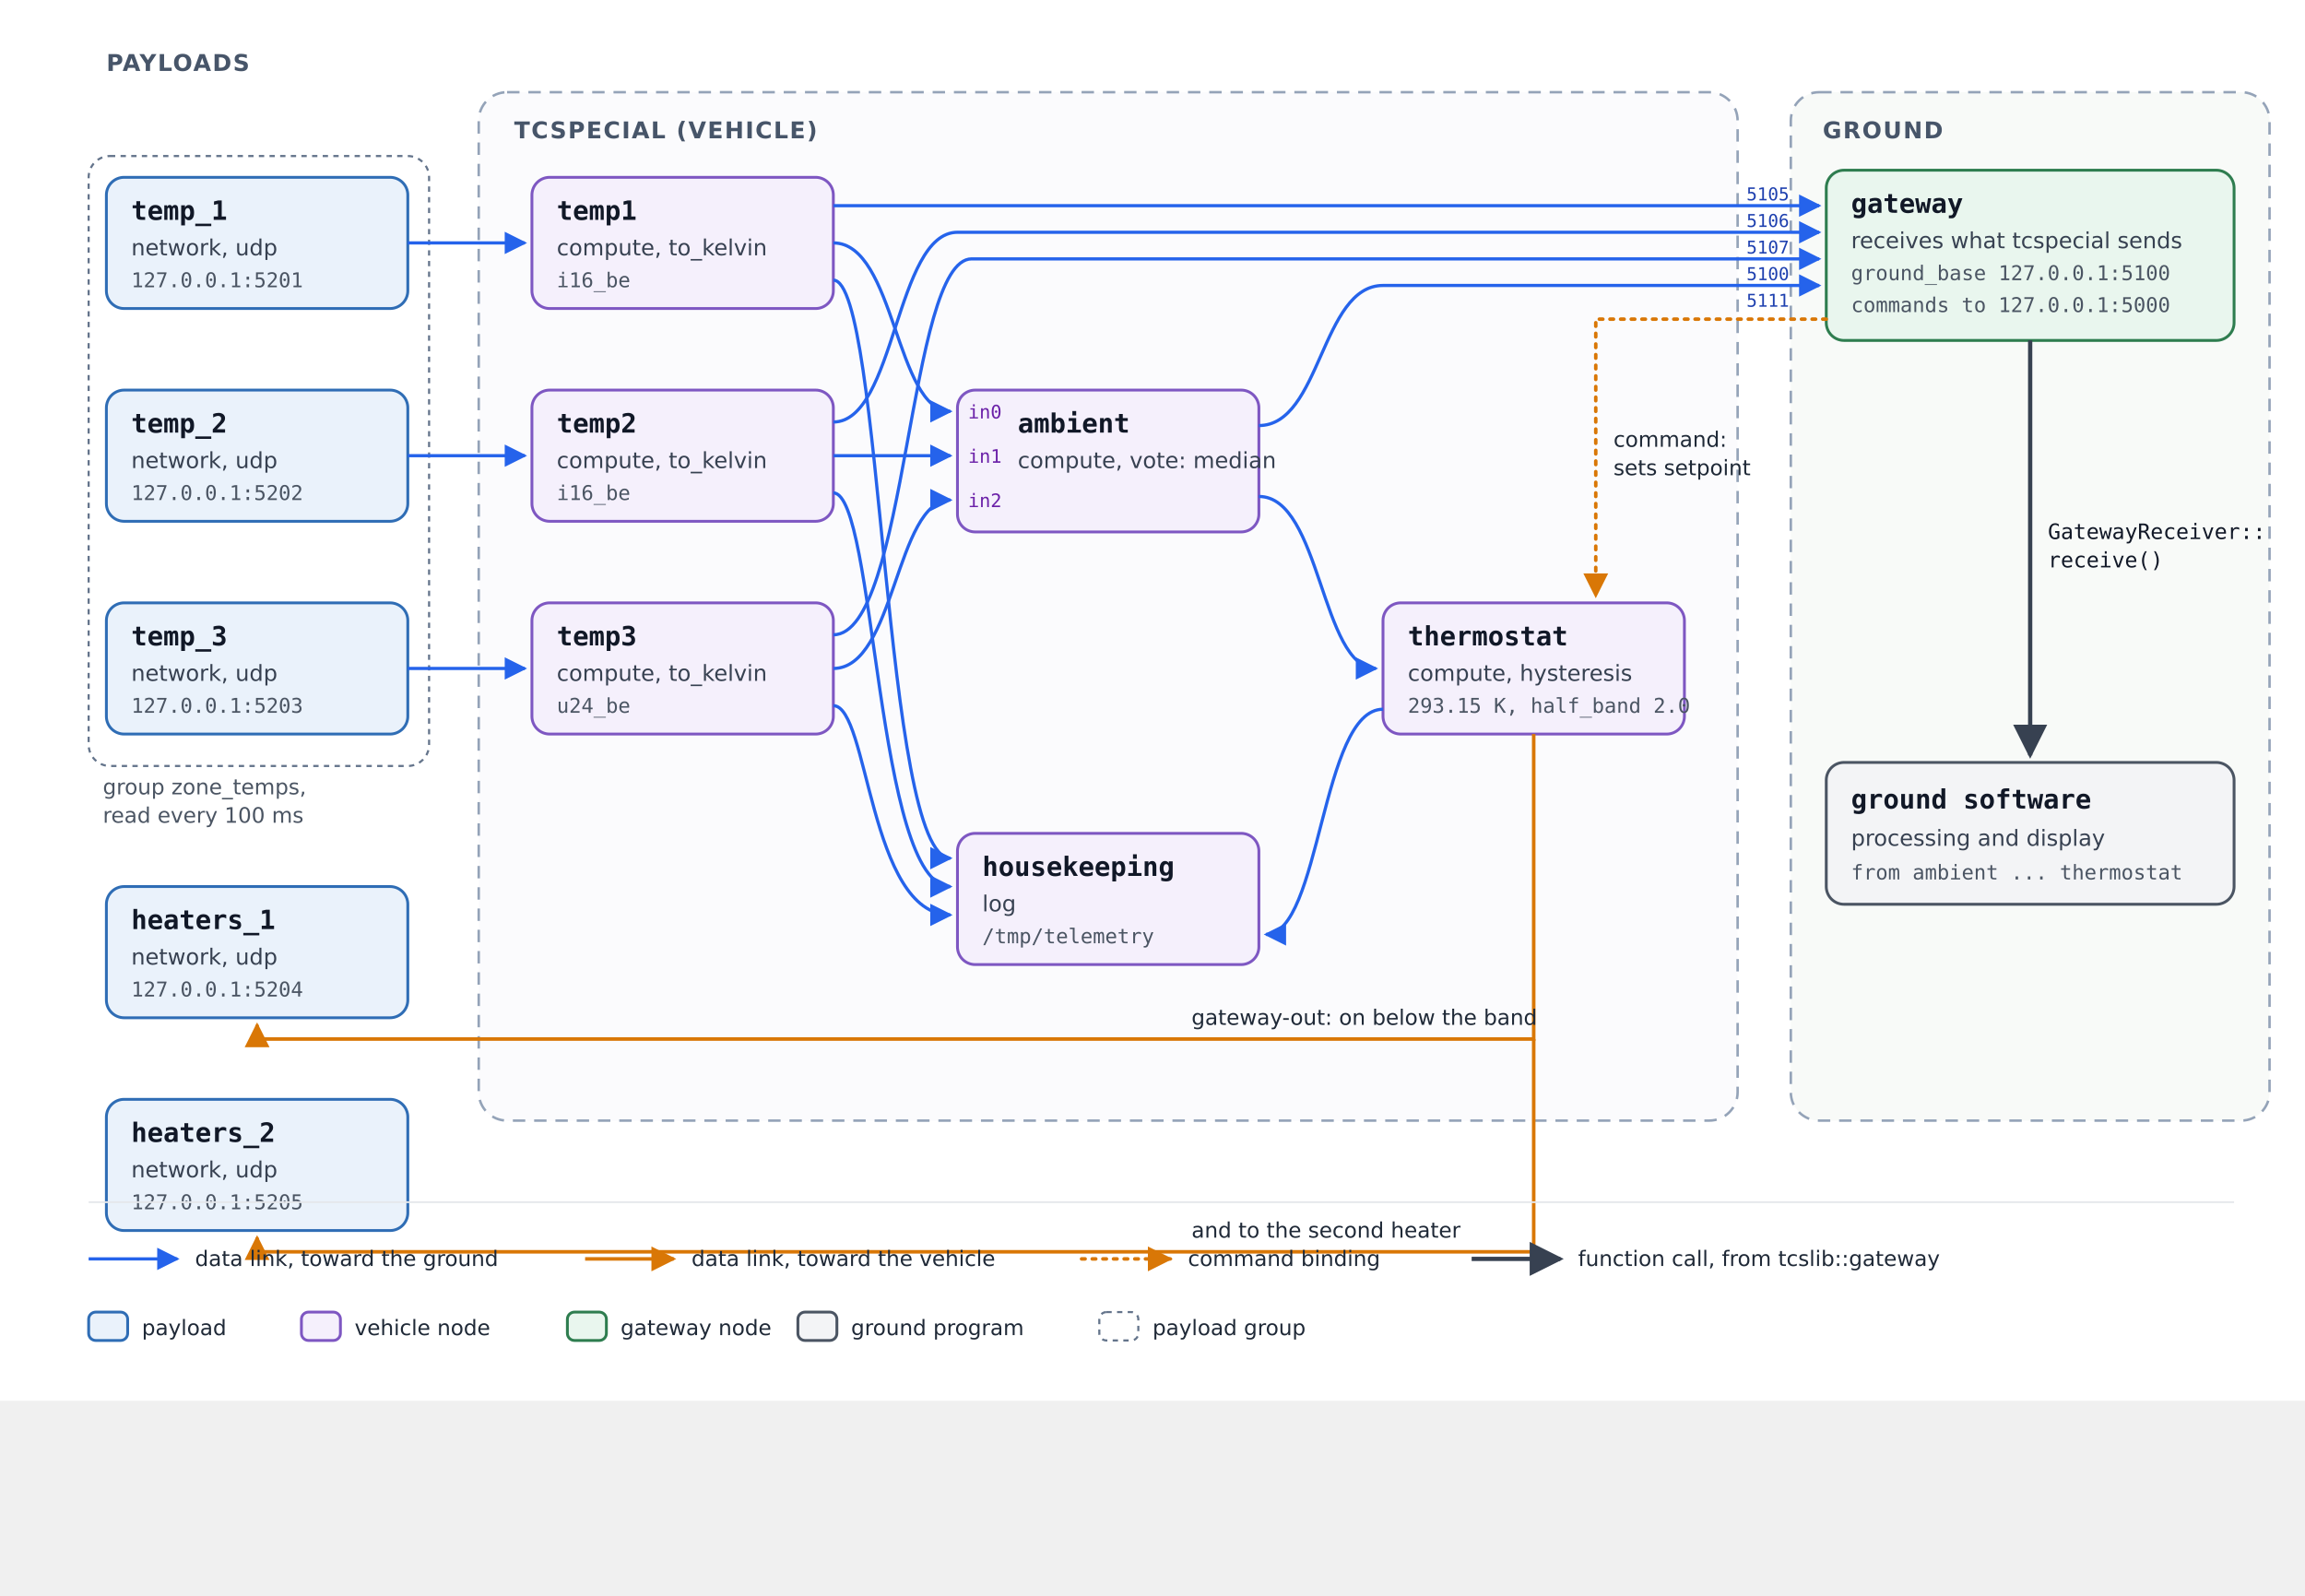
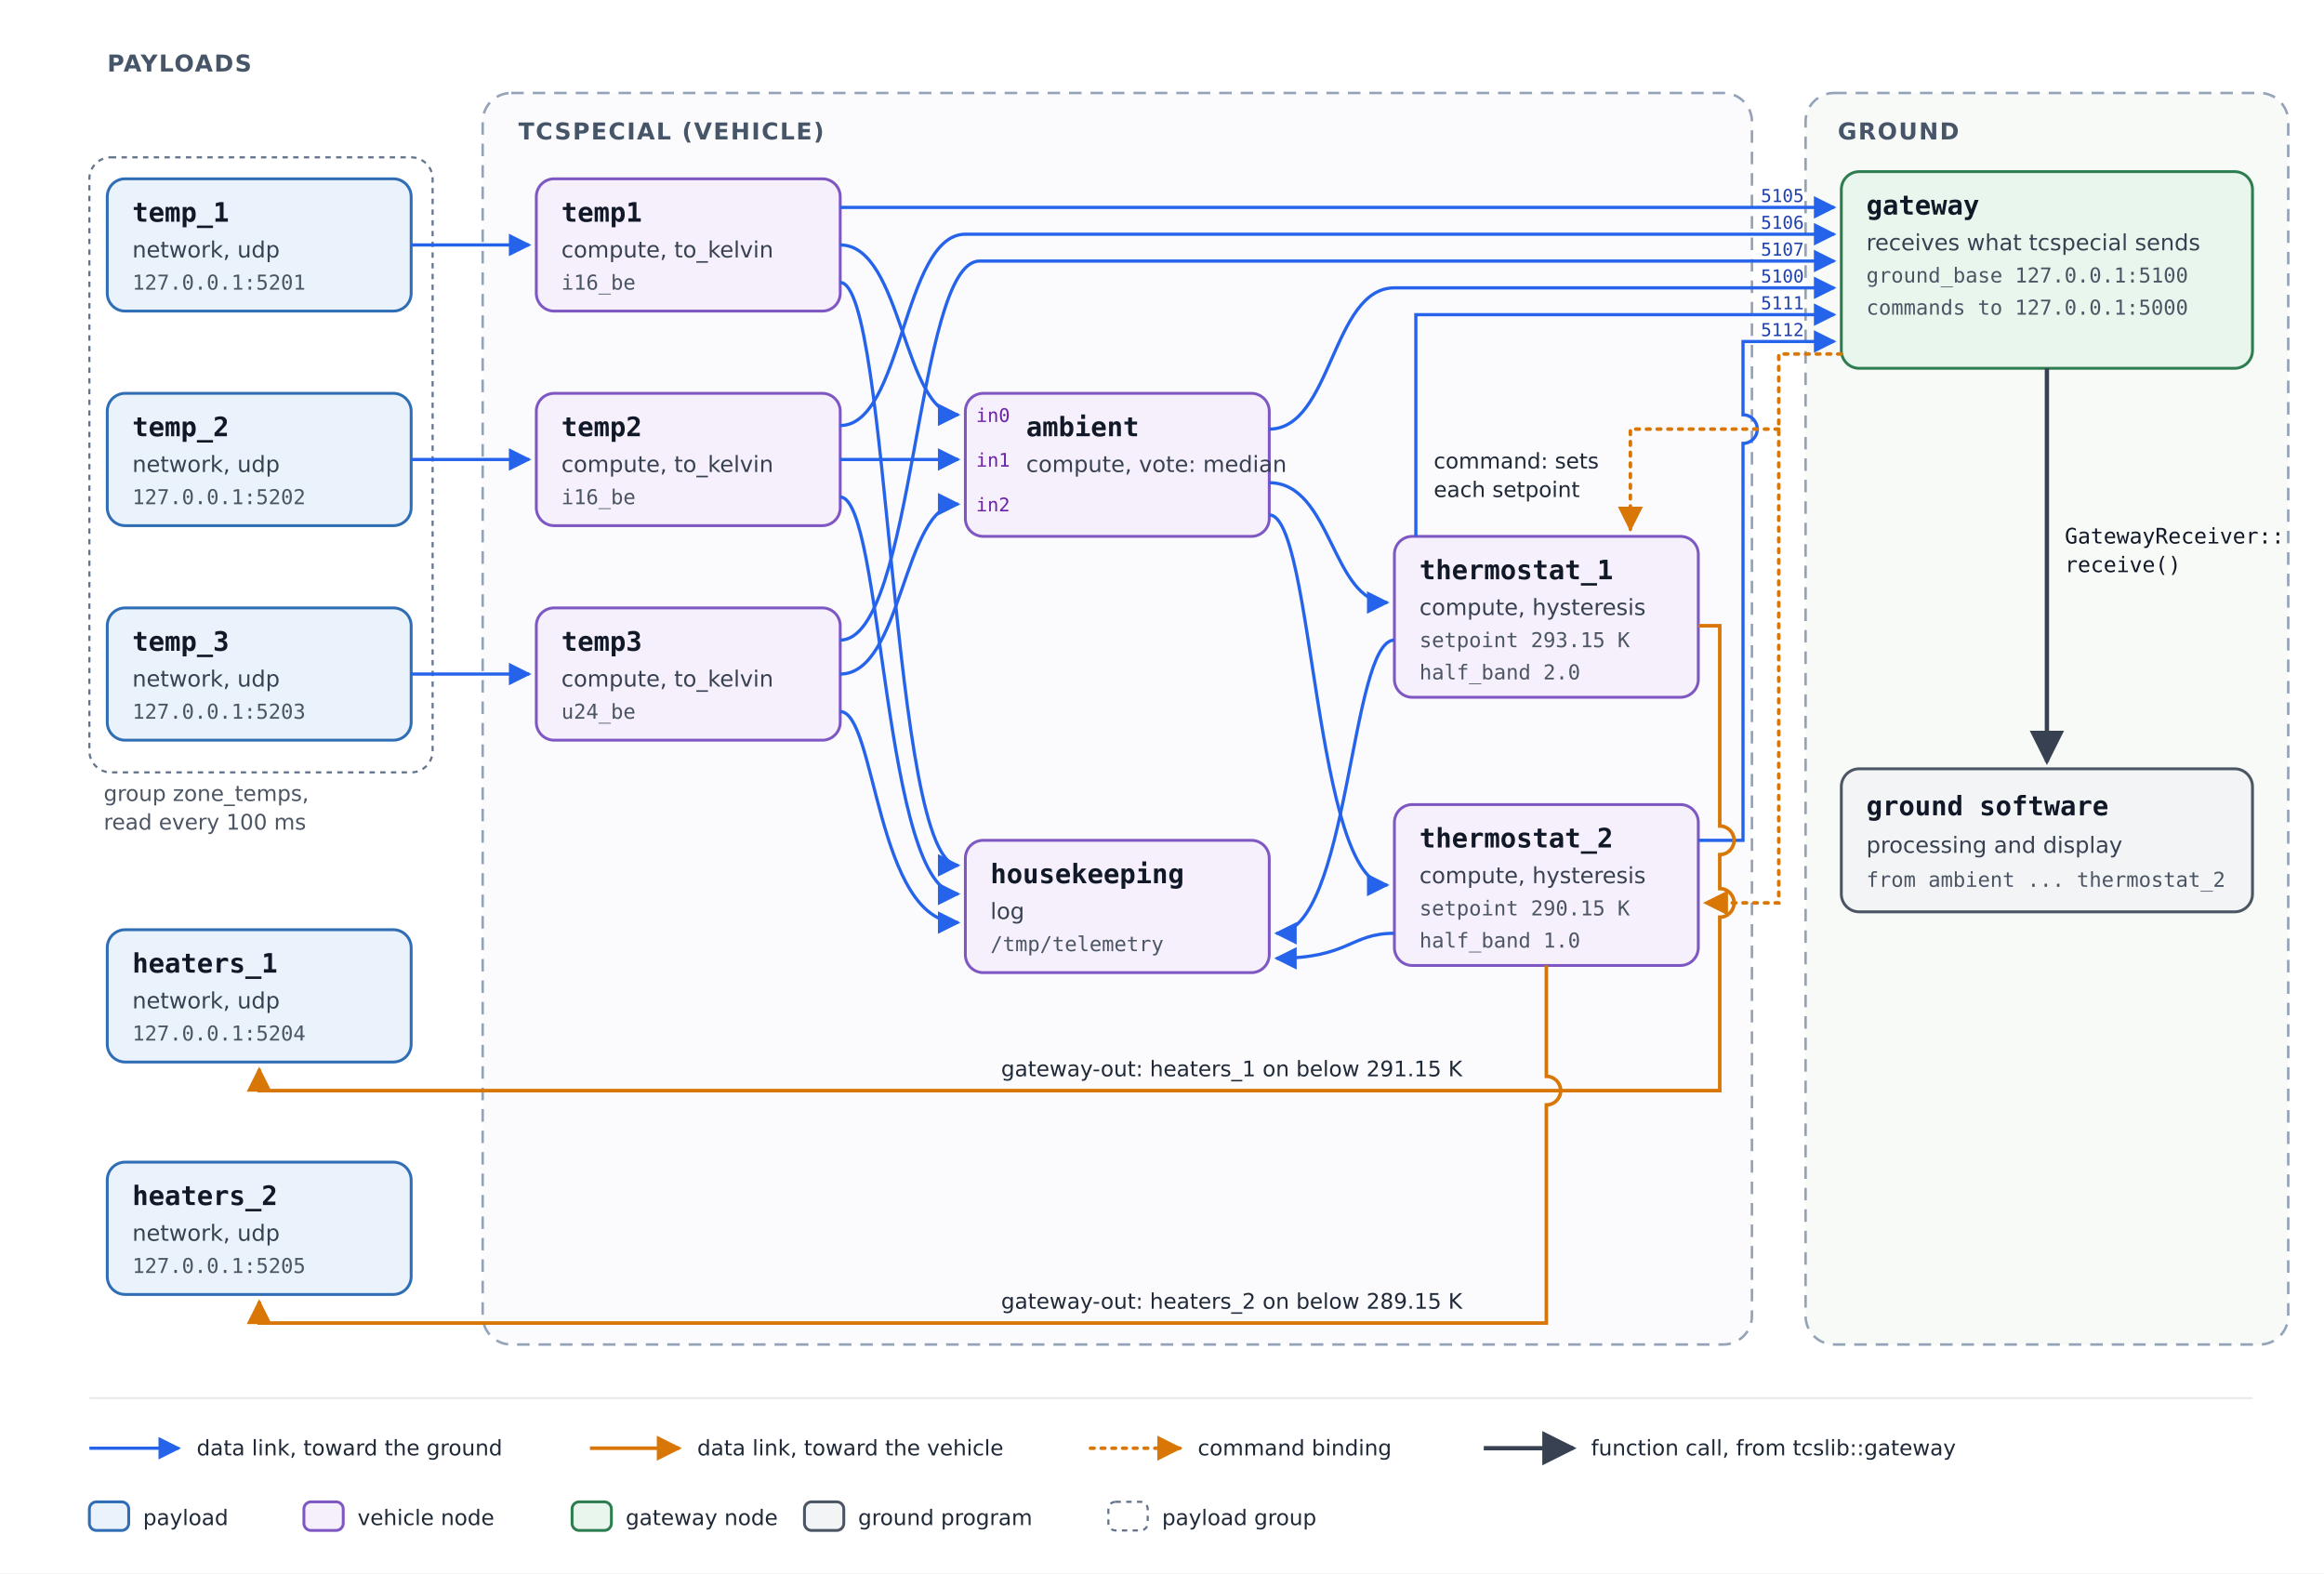
- <svg xmlns="http://www.w3.org/2000/svg" width="1300" height="900" viewBox="0 0 1300 900" role="img" aria-labelledby="title desc">
+ <svg xmlns="http://www.w3.org/2000/svg" width="1300" height="880" viewBox="0 0 1300 880" role="img" aria-labelledby="title desc">
  <defs>
    <style>
      text { font-family: "DejaVu Sans", Helvetica, Arial, sans-serif; fill: #111827; }
      .name { font-family: "DejaVu Sans Mono", Menlo, Consolas, monospace; font-size: 15px; font-weight: bold; }
      .kind { font-size: 12.5px; fill: #374151; }
      .detail { font-family: "DejaVu Sans Mono", Menlo, Consolas, monospace; font-size: 11.5px; fill: #4b5563; }
      .port { font-family: "DejaVu Sans Mono", Menlo, Consolas, monospace; font-size: 10.5px; fill: #6b21a8; }
      .heading { font-size: 13px; font-weight: bold; fill: #475569; letter-spacing: 0.06em; }
      .label { font-size: 12px; fill: #1f2937; }
      .note { font-size: 12px; fill: #4b5563; }
      .payload { fill: #eaf2fb; stroke: #2f6db5; stroke-width: 1.6; }
      .vehicle { fill: #f5f0fc; stroke: #7e57c2; stroke-width: 1.6; }
      .gateway { fill: #e9f6ee; stroke: #2e7d4f; stroke-width: 1.6; }
      .ground { fill: #f3f4f6; stroke: #4b5563; stroke-width: 1.6; }
      .groundside { fill: #f8faf8; stroke: #94a3b8; stroke-width: 1.4; stroke-dasharray: 7 5; }
      .call { fill: none; stroke: #374151; stroke-width: 2.4; }
      .code { font-family: "DejaVu Sans Mono", Menlo, Consolas, monospace; font-size: 12px; fill: #111827; }
      .portno { font-family: "DejaVu Sans Mono", Menlo, Consolas, monospace; font-size: 10px; fill: #1e40af; }
      .boundary { fill: #fbfbfd; stroke: #94a3b8; stroke-width: 1.4; stroke-dasharray: 7 5; }
      .group { fill: none; stroke: #64748b; stroke-width: 1.2; stroke-dasharray: 3 3; }
      .groundward { fill: none; stroke: #2563eb; stroke-width: 1.8; }
      .vehicleward { fill: none; stroke: #d97706; stroke-width: 2; }
      .command { fill: none; stroke: #d97706; stroke-width: 2; stroke-dasharray: 2 4; stroke-linecap: round; }
    </style>
    <marker id="arrow-blue" viewBox="0 0 10 10" refX="9" refY="5" markerWidth="7" markerHeight="7" orient="auto-start-reverse">
      <path d="M0,0 L10,5 L0,10 z" fill="#2563eb" />
    </marker>
    <marker id="arrow-orange" viewBox="0 0 10 10" refX="9" refY="5" markerWidth="7" markerHeight="7" orient="auto-start-reverse">
      <path d="M0,0 L10,5 L0,10 z" fill="#d97706" />
    </marker>
    <marker id="arrow-call" viewBox="0 0 10 10" refX="9" refY="5" markerWidth="8" markerHeight="8" orient="auto-start-reverse">
      <path d="M0,0 L10,5 L0,10 z" fill="#374151" />
    </marker>
  </defs>
-   <rect width="1300" height="790" fill="#ffffff" />
+   <rect width="1300" height="880" fill="#ffffff" />
  <text class="heading" x="60" y="40">PAYLOADS</text>
-   <rect class="boundary" x="270" y="52" width="710" height="580" rx="16" />
+   <rect class="boundary" x="270" y="52" width="710" height="700" rx="16" />
  <text class="heading" x="290" y="78">TCSPECIAL (VEHICLE)</text>
  <rect class="group" x="50" y="88" width="192" height="344" rx="12" />
  <text class="note" x="58" y="448">group zone_temps,</text>
  <text class="note" x="58" y="464">read every 100 ms</text>
  <rect class="payload" x="60" y="100" width="170" height="74" rx="10" />
  <text class="name" x="74" y="124">temp_1</text>
  <text class="kind" x="74" y="144">network, udp</text>
  <text class="detail" x="74" y="162">127.0.0.1:5201</text>
  <rect class="payload" x="60" y="220" width="170" height="74" rx="10" />
  <text class="name" x="74" y="244">temp_2</text>
  <text class="kind" x="74" y="264">network, udp</text>
  <text class="detail" x="74" y="282">127.0.0.1:5202</text>
  <rect class="payload" x="60" y="340" width="170" height="74" rx="10" />
  <text class="name" x="74" y="364">temp_3</text>
  <text class="kind" x="74" y="384">network, udp</text>
  <text class="detail" x="74" y="402">127.0.0.1:5203</text>
-   <rect class="payload" x="60" y="500" width="170" height="74" rx="10" />
-   <text class="name" x="74" y="524">heaters_1</text>
-   <text class="kind" x="74" y="544">network, udp</text>
-   <text class="detail" x="74" y="562">127.0.0.1:5204</text>
-   <rect class="payload" x="60" y="620" width="170" height="74" rx="10" />
-   <text class="name" x="74" y="644">heaters_2</text>
-   <text class="kind" x="74" y="664">network, udp</text>
-   <text class="detail" x="74" y="682">127.0.0.1:5205</text>
+   <rect class="payload" x="60" y="520" width="170" height="74" rx="10" />
+   <text class="name" x="74" y="544">heaters_1</text>
+   <text class="kind" x="74" y="564">network, udp</text>
+   <text class="detail" x="74" y="582">127.0.0.1:5204</text>
+   <rect class="payload" x="60" y="650" width="170" height="74" rx="10" />
+   <text class="name" x="74" y="674">heaters_2</text>
+   <text class="kind" x="74" y="694">network, udp</text>
+   <text class="detail" x="74" y="712">127.0.0.1:5205</text>
  <rect class="vehicle" x="300" y="100" width="170" height="74" rx="10" />
  <text class="name" x="314" y="124">temp1</text>
  <text class="kind" x="314" y="144">compute, to_kelvin</text>
  <text class="detail" x="314" y="162">i16_be</text>
  <rect class="vehicle" x="300" y="220" width="170" height="74" rx="10" />
  <text class="name" x="314" y="244">temp2</text>
  <text class="kind" x="314" y="264">compute, to_kelvin</text>
  <text class="detail" x="314" y="282">i16_be</text>
  <rect class="vehicle" x="300" y="340" width="170" height="74" rx="10" />
  <text class="name" x="314" y="364">temp3</text>
  <text class="kind" x="314" y="384">compute, to_kelvin</text>
  <text class="detail" x="314" y="402">u24_be</text>
  <rect class="vehicle" x="540" y="220" width="170" height="80" rx="10" />
  <text class="name" x="574" y="244">ambient</text>
  <text class="kind" x="574" y="264">compute, vote: median</text>
  <text class="port" x="546" y="236">in0</text>
  <text class="port" x="546" y="261">in1</text>
  <text class="port" x="546" y="286">in2</text>
  <rect class="vehicle" x="540" y="470" width="170" height="74" rx="10" />
  <text class="name" x="554" y="494">housekeeping</text>
  <text class="kind" x="554" y="514">log</text>
  <text class="detail" x="554" y="532">/tmp/telemetry</text>
-   <rect class="vehicle" x="780" y="340" width="170" height="74" rx="10" />
-   <text class="name" x="794" y="364">thermostat</text>
-   <text class="kind" x="794" y="384">compute, hysteresis</text>
-   <text class="detail" x="794" y="402">293.15 K, half_band 2.0</text>
-   <rect class="groundside" x="1010" y="52" width="270" height="580" rx="16" />
+   <rect class="vehicle" x="780" y="300" width="170" height="90" rx="10" />
+   <text class="name" x="794" y="324">thermostat_1</text>
+   <text class="kind" x="794" y="344">compute, hysteresis</text>
+   <text class="detail" x="794" y="362">setpoint 293.15 K</text>
+   <text class="detail" x="794" y="380">half_band 2.0</text>
+   <rect class="vehicle" x="780" y="450" width="170" height="90" rx="10" />
+   <text class="name" x="794" y="474">thermostat_2</text>
+   <text class="kind" x="794" y="494">compute, hysteresis</text>
+   <text class="detail" x="794" y="512">setpoint 290.15 K</text>
+   <text class="detail" x="794" y="530">half_band 1.0</text>
+   <rect class="groundside" x="1010" y="52" width="270" height="700" rx="16" />
  <text class="heading" x="1028" y="78">GROUND</text>
-   <rect class="gateway" x="1030" y="96" width="230" height="96" rx="10" />
+   <rect class="gateway" x="1030" y="96" width="230" height="110" rx="10" />
  <text class="name" x="1044" y="120">gateway</text>
  <text class="kind" x="1044" y="140">receives what tcspecial sends</text>
  <text class="detail" x="1044" y="158">ground_base 127.0.0.1:5100</text>
  <text class="detail" x="1044" y="176">commands to 127.0.0.1:5000</text>
  <rect class="ground" x="1030" y="430" width="230" height="80" rx="10" />
  <text class="name" x="1044" y="456">ground software</text>
  <text class="kind" x="1044" y="477">processing and display</text>
-   <text class="detail" x="1044" y="496">from ambient ... thermostat</text>
+   <text class="detail" x="1044" y="496">from ambient ... thermostat_2</text>
  <path class="groundward" d="M230,137 L296,137" marker-end="url(#arrow-blue)" />
  <path class="groundward" d="M230,257 L296,257" marker-end="url(#arrow-blue)" />
  <path class="groundward" d="M230,377 L296,377" marker-end="url(#arrow-blue)" />
  <path class="groundward" d="M470,116 L1026,116" marker-end="url(#arrow-blue)" />
  <path class="groundward" d="M470,238 C505,238 505,131 540,131 L1026,131" marker-end="url(#arrow-blue)" />
  <path class="groundward" d="M470,358 C512,358 512,146 548,146 L1026,146" marker-end="url(#arrow-blue)" />
  <path class="groundward" d="M470,137 C505,137 505,232 536,232" marker-end="url(#arrow-blue)" />
  <path class="groundward" d="M470,257 L536,257" marker-end="url(#arrow-blue)" />
  <path class="groundward" d="M470,377 C505,377 505,282 536,282" marker-end="url(#arrow-blue)" />
  <path class="groundward" d="M470,158 C498,158 498,484 536,484" marker-end="url(#arrow-blue)" />
  <path class="groundward" d="M470,278 C494,278 494,500 536,500" marker-end="url(#arrow-blue)" />
  <path class="groundward" d="M470,398 C490,398 490,516 536,516" marker-end="url(#arrow-blue)" />
  <path class="groundward" d="M710,240 C745,240 745,161 780,161 L1026,161" marker-end="url(#arrow-blue)" />
-   <path class="groundward" d="M710,280 C745,280 745,377 776,377" marker-end="url(#arrow-blue)" />
-   <path class="groundward" d="M780,400 C745,400 745,527 714,527" marker-end="url(#arrow-blue)" />
-   <path class="vehicleward" d="M865,414 L865,586 L145,586 L145,578" marker-end="url(#arrow-orange)" />
-   <path class="vehicleward" d="M865,586 L865,706 L145,706 L145,698" marker-end="url(#arrow-orange)" />
-   <text class="label" x="672" y="578">gateway-out: on below the band</text>
-   <text class="label" x="672" y="698">and to the second heater</text>
+   <path class="groundward" d="M710,270 C745,270 745,337 776,337" marker-end="url(#arrow-blue)" />
+   <path class="groundward" d="M710,288 C735,288 735,495 776,495" marker-end="url(#arrow-blue)" />
+   <path class="groundward" d="M792,300 L792,176 L1026,176" marker-end="url(#arrow-blue)" />
+   <path class="groundward" d="M950,470 L975,470 L975,248 A8,8 0 0 0 975,232 L975,191 L1026,191" marker-end="url(#arrow-blue)" />
+   <path class="groundward" d="M780,358 C755,358 755,522 714,522" marker-end="url(#arrow-blue)" />
+   <path class="groundward" d="M780,522 C755,522 755,536 714,536" marker-end="url(#arrow-blue)" />
+   <path class="vehicleward" d="M950,350 L962,350 L962,462 A8,8 0 0 1 962,478 L962,497 A8,8 0 0 1 962,513 L962,610 L145,610 L145,598" marker-end="url(#arrow-orange)" />
+   <path class="vehicleward" d="M865,540 L865,602 A8,8 0 0 1 865,618 L865,740 L145,740 L145,728" marker-end="url(#arrow-orange)" />
+   <text class="label" x="560" y="602">gateway-out: heaters_1 on below 291.15 K</text>
+   <text class="label" x="560" y="732">gateway-out: heaters_2 on below 289.15 K</text>
  <text class="portno" x="985" y="113">5105</text>
  <text class="portno" x="985" y="128">5106</text>
  <text class="portno" x="985" y="143">5107</text>
  <text class="portno" x="985" y="158">5100</text>
  <text class="portno" x="985" y="173">5111</text>
-   <path class="command" d="M1030,180 L900,180 L900,336" marker-end="url(#arrow-orange)" />
-   <text class="label" x="910" y="252">command:</text>
-   <text class="label" x="910" y="268">sets setpoint</text>
-   <path class="call" d="M1145,192 L1145,426" marker-end="url(#arrow-call)" />
+   <text class="portno" x="985" y="188">5112</text>
+   <path class="command" d="M1030,198 L995,198 L995,505 L954,505" marker-end="url(#arrow-orange)" />
+   <path class="command" d="M995,240 L912,240 L912,296" marker-end="url(#arrow-orange)" />
+   <text class="label" x="802" y="262">command: sets</text>
+   <text class="label" x="802" y="278">each setpoint</text>
+   <path class="call" d="M1145,206 L1145,426" marker-end="url(#arrow-call)" />
  <text class="code" x="1155" y="304">GatewayReceiver::</text>
  <text class="code" x="1155" y="320">receive()</text>
-   <line x1="50" y1="678" x2="1260" y2="678" stroke="#e5e7eb" stroke-width="1" />
-   <path class="groundward" d="M50,710 L100,710" marker-end="url(#arrow-blue)" />
-   <text class="label" x="110" y="714">data link, toward the ground</text>
-   <path class="vehicleward" d="M330,710 L380,710" marker-end="url(#arrow-orange)" />
-   <text class="label" x="390" y="714">data link, toward the vehicle</text>
-   <path class="command" d="M610,710 L660,710" marker-end="url(#arrow-orange)" />
-   <text class="label" x="670" y="714">command binding</text>
-   <path class="call" d="M830,710 L880,710" marker-end="url(#arrow-call)" />
-   <text class="label" x="890" y="714">function call, from tcslib::gateway</text>
-   <rect class="payload" x="50" y="740" width="22" height="16" rx="4" />
-   <text class="label" x="80" y="753">payload</text>
-   <rect class="vehicle" x="170" y="740" width="22" height="16" rx="4" />
-   <text class="label" x="200" y="753">vehicle node</text>
-   <rect class="gateway" x="320" y="740" width="22" height="16" rx="4" />
-   <text class="label" x="350" y="753">gateway node</text>
-   <rect class="ground" x="450" y="740" width="22" height="16" rx="4" />
-   <text class="label" x="480" y="753">ground program</text>
-   <rect class="group" x="620" y="740" width="22" height="16" rx="4" />
-   <text class="label" x="650" y="753">payload group</text>
+   <line x1="50" y1="782" x2="1260" y2="782" stroke="#e5e7eb" stroke-width="1" />
+   <path class="groundward" d="M50,810 L100,810" marker-end="url(#arrow-blue)" />
+   <text class="label" x="110" y="814">data link, toward the ground</text>
+   <path class="vehicleward" d="M330,810 L380,810" marker-end="url(#arrow-orange)" />
+   <text class="label" x="390" y="814">data link, toward the vehicle</text>
+   <path class="command" d="M610,810 L660,810" marker-end="url(#arrow-orange)" />
+   <text class="label" x="670" y="814">command binding</text>
+   <path class="call" d="M830,810 L880,810" marker-end="url(#arrow-call)" />
+   <text class="label" x="890" y="814">function call, from tcslib::gateway</text>
+   <rect class="payload" x="50" y="840" width="22" height="16" rx="4" />
+   <text class="label" x="80" y="853">payload</text>
+   <rect class="vehicle" x="170" y="840" width="22" height="16" rx="4" />
+   <text class="label" x="200" y="853">vehicle node</text>
+   <rect class="gateway" x="320" y="840" width="22" height="16" rx="4" />
+   <text class="label" x="350" y="853">gateway node</text>
+   <rect class="ground" x="450" y="840" width="22" height="16" rx="4" />
+   <text class="label" x="480" y="853">ground program</text>
+   <rect class="group" x="620" y="840" width="22" height="16" rx="4" />
+   <text class="label" x="650" y="853">payload group</text>
</svg>
